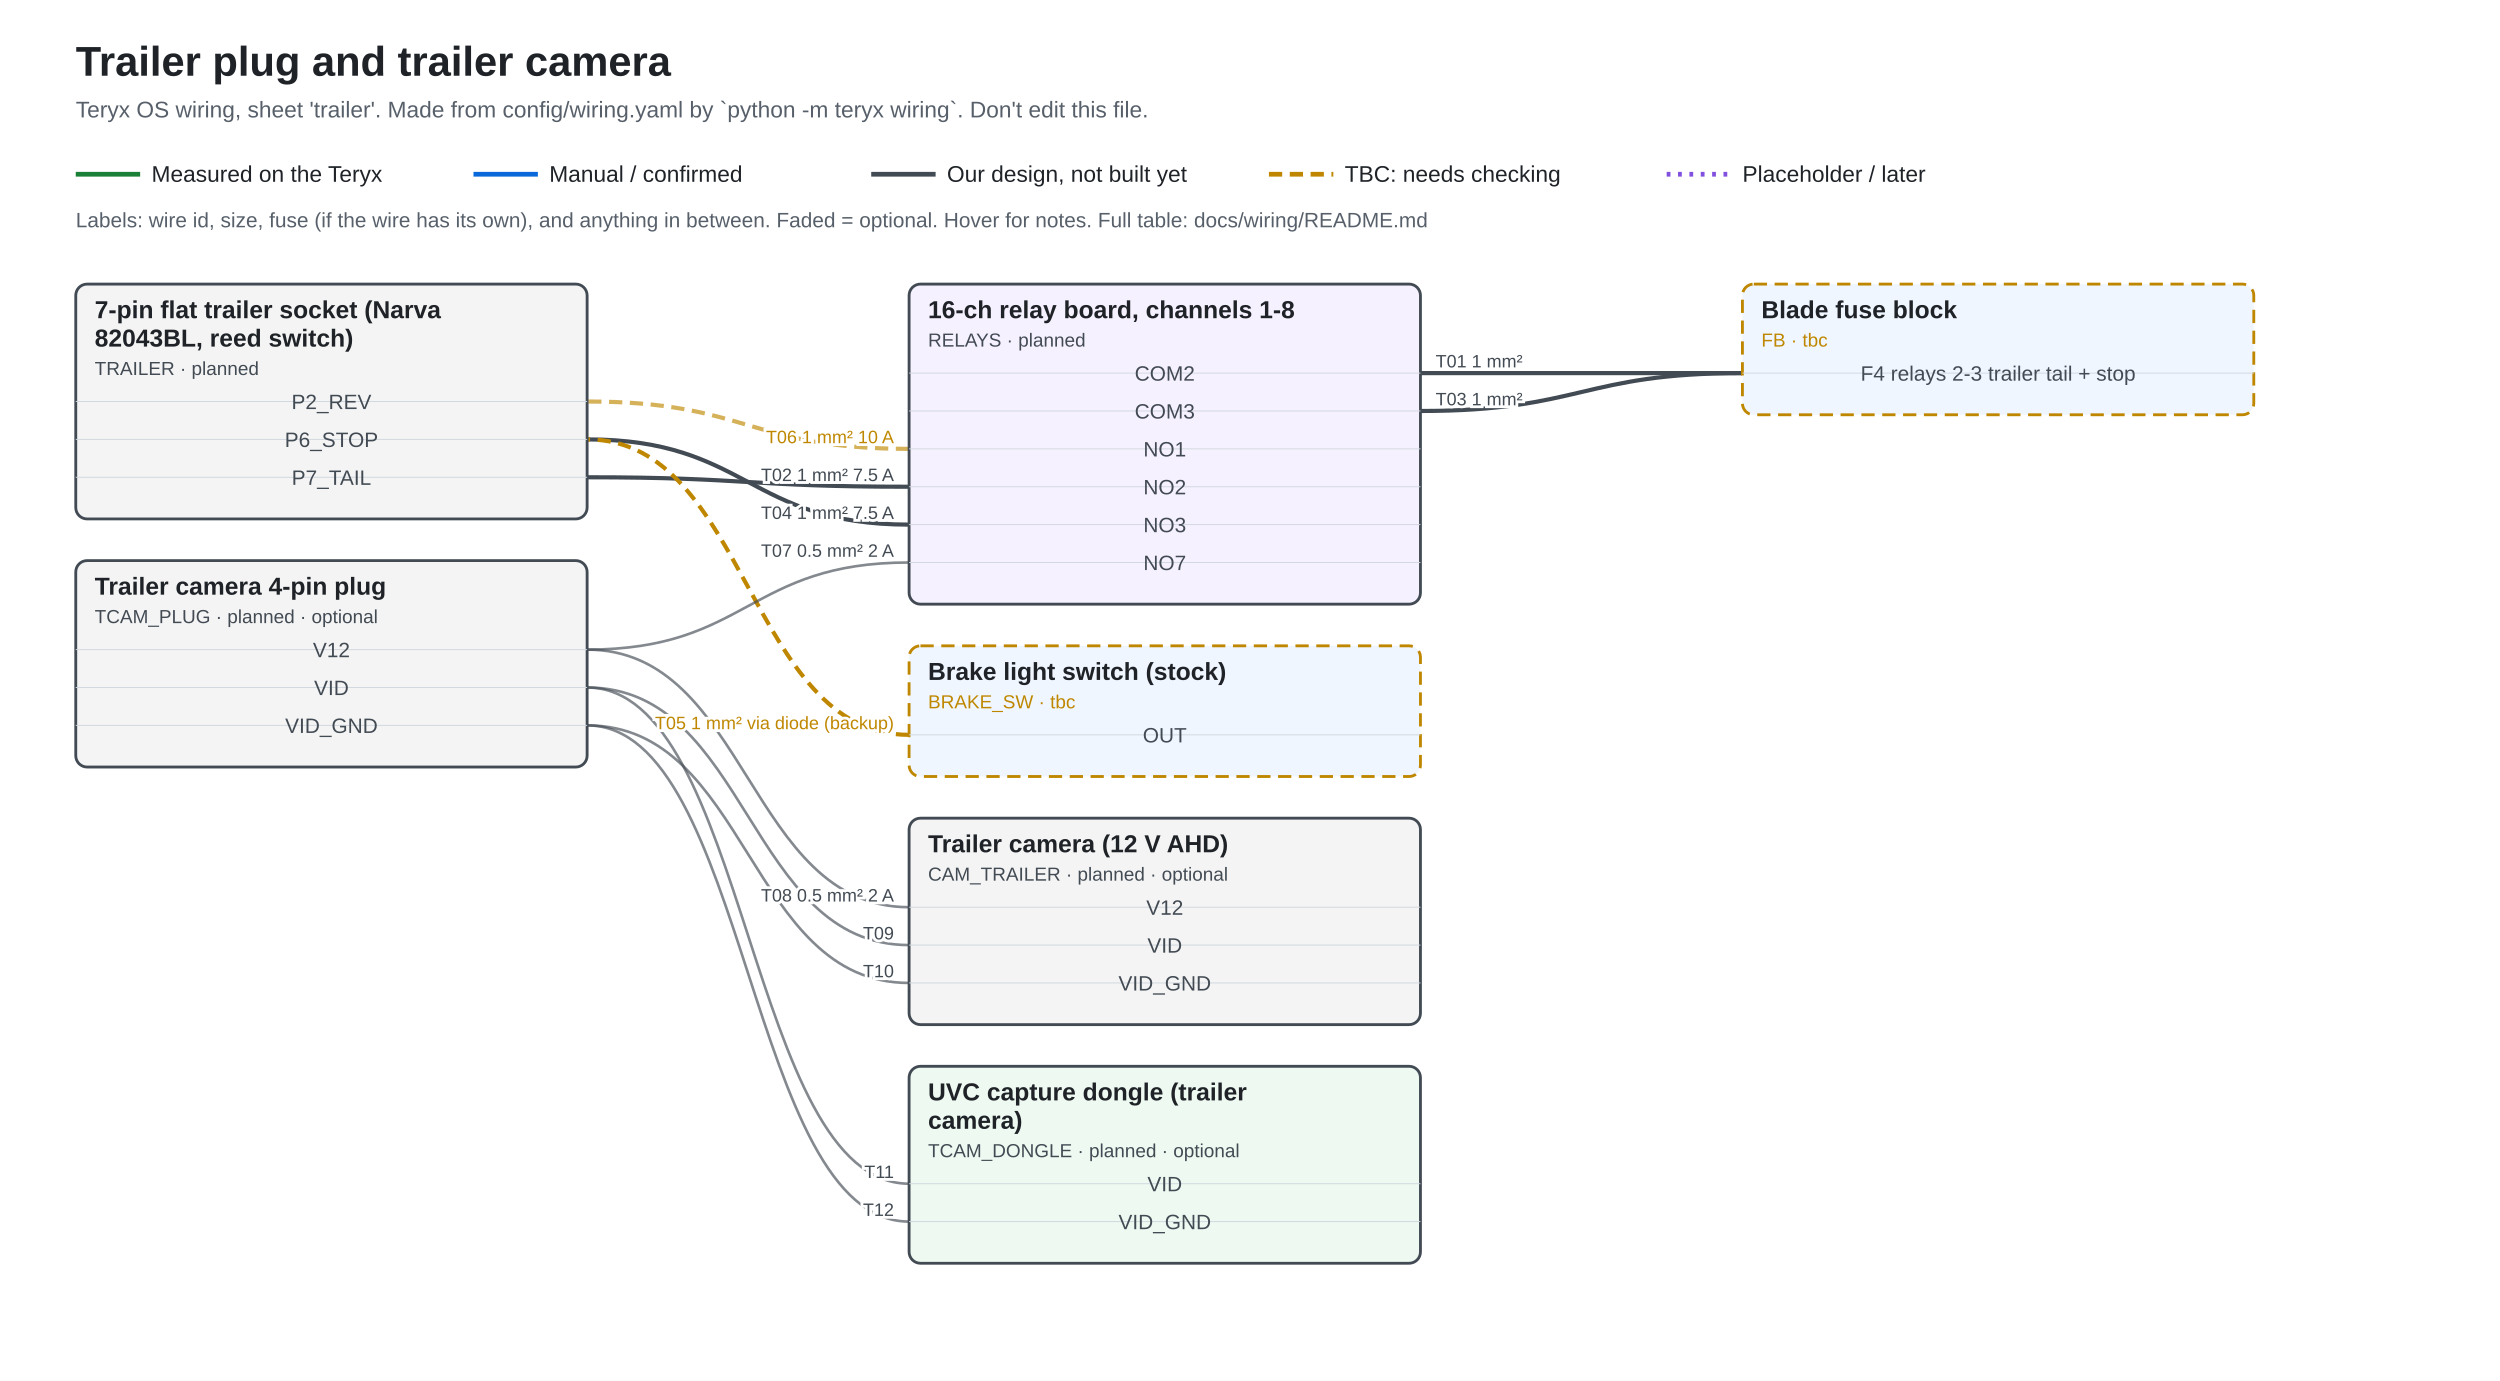
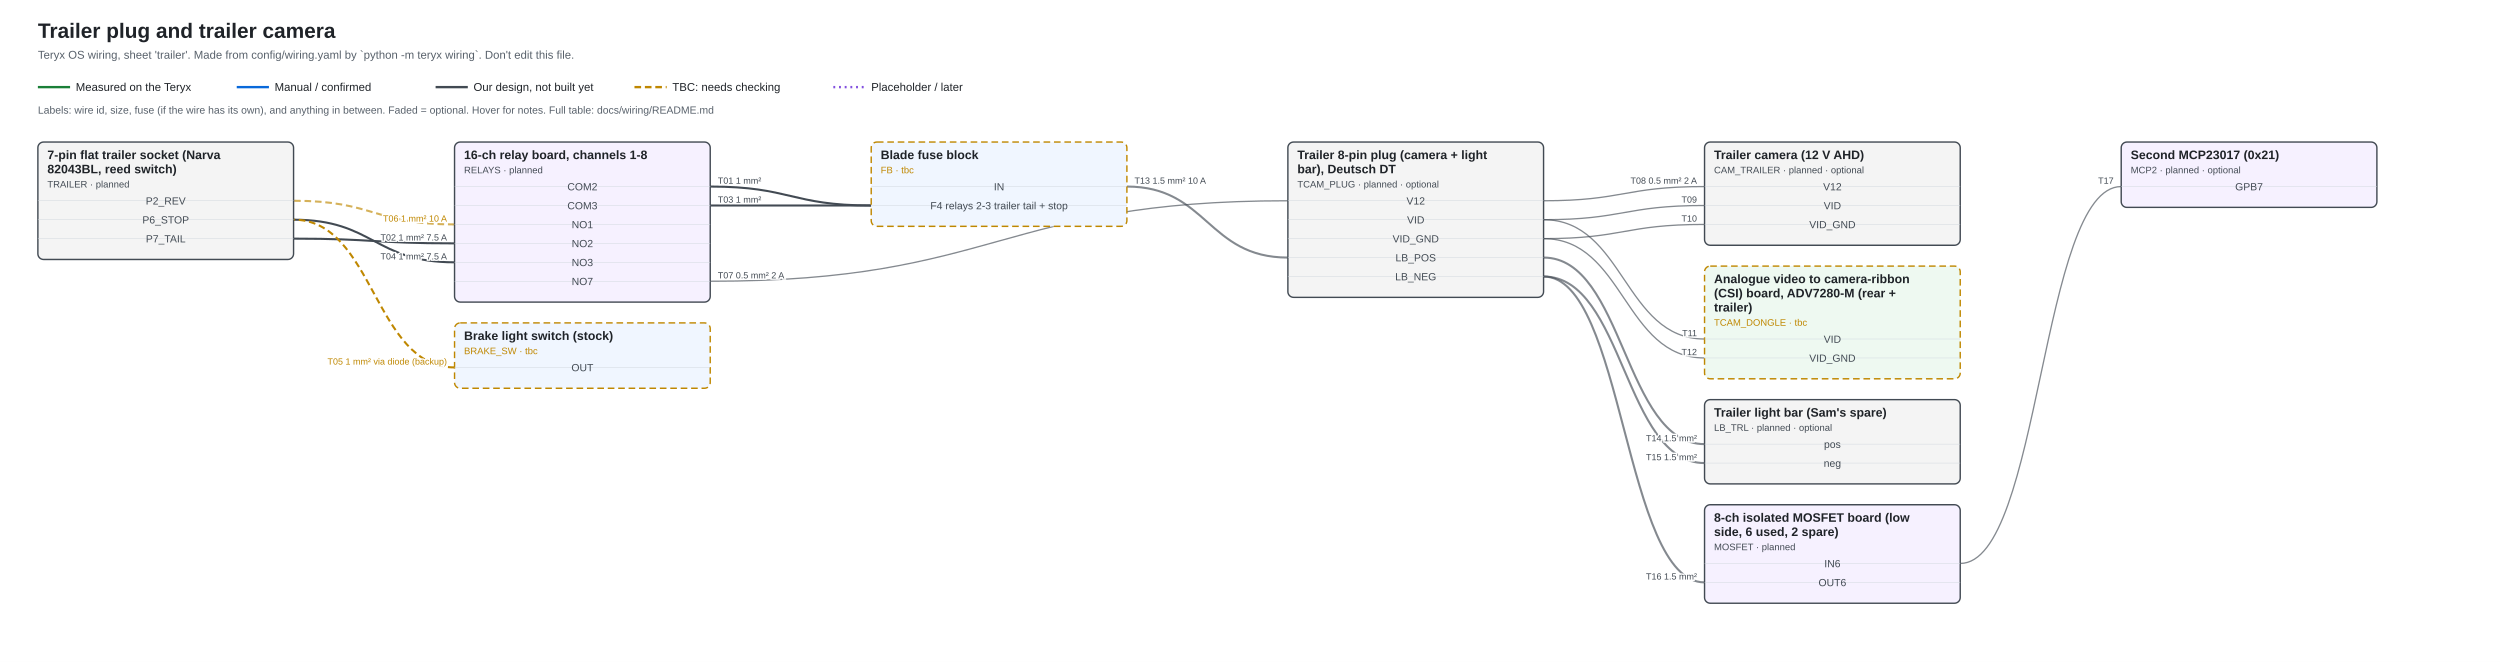
- <svg xmlns="http://www.w3.org/2000/svg" viewBox="0 0 1320 729" width="1320" height="729" font-family="Arial, Helvetica, sans-serif" data-sheet="trailer">
-   <rect width="1320" height="729" fill="#ffffff" />
+ <svg xmlns="http://www.w3.org/2000/svg" viewBox="0 0 2640 699" width="2640" height="699" font-family="Arial, Helvetica, sans-serif" data-sheet="trailer">
+   <rect width="2640" height="699" fill="#ffffff" />
  <text x="40" y="40" font-size="22" text-anchor="start" font-weight="bold" fill="#1f2328">Trailer plug and trailer camera</text>
  <text x="40" y="62" font-size="12" text-anchor="start" font-weight="normal" fill="#57606a">Teryx OS wiring, sheet 'trailer'. Made from config/wiring.yaml by `python -m teryx wiring`. Don't edit this file.</text>
  <line x1="40" y1="92" x2="74" y2="92" stroke="#1a7f37" stroke-width="2.5" />
  <text x="80" y="96" font-size="12" text-anchor="start" font-weight="normal" fill="#1f2328">Measured on the Teryx</text>
  <line x1="250" y1="92" x2="284" y2="92" stroke="#0969da" stroke-width="2.5" />
  <text x="290" y="96" font-size="12" text-anchor="start" font-weight="normal" fill="#1f2328">Manual / confirmed</text>
  <line x1="460" y1="92" x2="494" y2="92" stroke="#424a53" stroke-width="2.5" />
  <text x="500" y="96" font-size="12" text-anchor="start" font-weight="normal" fill="#1f2328">Our design, not built yet</text>
  <line x1="670" y1="92" x2="704" y2="92" stroke="#bf8700" stroke-width="2.5" stroke-dasharray="7 4" />
  <text x="710" y="96" font-size="12" text-anchor="start" font-weight="normal" fill="#1f2328">TBC: needs checking</text>
  <line x1="880" y1="92" x2="914" y2="92" stroke="#8250df" stroke-width="2.5" stroke-dasharray="2 4" />
  <text x="920" y="96" font-size="12" text-anchor="start" font-weight="normal" fill="#1f2328">Placeholder / later</text>
  <text x="40" y="120" font-size="11" text-anchor="start" font-weight="normal" fill="#57606a">Labels: wire id, size, fuse (if the wire has its own), and anything in between. Faded = optional. Hover for notes. Full table: docs/wiring/README.md</text>
  <g data-wire="T01" data-from="FB.F4" data-to="RELAYS.COM2" data-status="planned">
-     <path d="M920,197 C835,197 835,197 750,197" fill="none" stroke="#424a53" stroke-width="2.2" />
+     <path d="M920,217 C835,217 835,197 750,197" fill="none" stroke="#424a53" stroke-width="2.2" />
  </g>
  <g data-wire="T02" data-from="RELAYS.NO2" data-to="TRAILER.P7_TAIL" data-status="planned">
    <path d="M480,257 C395,257 395,252 310,252" fill="none" stroke="#424a53" stroke-width="2.2" />
  </g>
  <g data-wire="T03" data-from="FB.F4" data-to="RELAYS.COM3" data-status="planned">
-     <path d="M920,197 C835,197 835,217 750,217" fill="none" stroke="#424a53" stroke-width="2.2" />
+     <path d="M920,217 C835,217 835,217 750,217" fill="none" stroke="#424a53" stroke-width="2.2" />
  </g>
  <g data-wire="T04" data-from="RELAYS.NO3" data-to="TRAILER.P6_STOP" data-status="planned">
    <path d="M480,277 C395,277 395,232 310,232" fill="none" stroke="#424a53" stroke-width="2.2" />
  </g>
  <g data-wire="T05" data-from="BRAKE_SW.OUT" data-to="TRAILER.P6_STOP" data-status="tbc">
    <path d="M480,388 C395,388 395,232 310,232" fill="none" stroke="#bf8700" stroke-width="2.2" stroke-dasharray="7 4" />
  </g>
  <g data-wire="T06" data-from="RELAYS.NO1" data-to="TRAILER.P2_REV" data-status="tbc">
    <path d="M480,237 C395,237 395,212 310,212" fill="none" stroke="#bf8700" stroke-width="2.2" stroke-dasharray="7 4" stroke-opacity="0.65" />
  </g>
  <g data-wire="T07" data-from="RELAYS.NO7" data-to="TCAM_PLUG.V12" data-status="planned">
-     <path d="M480,297 C395,297 395,343 310,343" fill="none" stroke="#424a53" stroke-width="1.4" stroke-opacity="0.65" />
+     <path d="M750,297 C1055,297 1055,212 1360,212" fill="none" stroke="#424a53" stroke-width="1.4" stroke-opacity="0.65" />
  </g>
  <g data-wire="T08" data-from="TCAM_PLUG.V12" data-to="CAM_TRAILER.V12" data-status="planned">
-     <path d="M310,343 C395,343 395,479 480,479" fill="none" stroke="#424a53" stroke-width="1.4" stroke-opacity="0.65" />
+     <path d="M1630,212 C1715,212 1715,197 1800,197" fill="none" stroke="#424a53" stroke-width="1.4" stroke-opacity="0.65" />
  </g>
  <g data-wire="T09" data-from="CAM_TRAILER.VID" data-to="TCAM_PLUG.VID" data-status="planned">
-     <path d="M480,499 C395,499 395,363 310,363" fill="none" stroke="#424a53" stroke-width="1.4" stroke-opacity="0.65" />
+     <path d="M1800,217 C1715,217 1715,232 1630,232" fill="none" stroke="#424a53" stroke-width="1.4" stroke-opacity="0.65" />
  </g>
  <g data-wire="T10" data-from="CAM_TRAILER.VID_GND" data-to="TCAM_PLUG.VID_GND" data-status="planned">
-     <path d="M480,519 C395,519 395,383 310,383" fill="none" stroke="#424a53" stroke-width="1.4" stroke-opacity="0.65" />
+     <path d="M1800,237 C1715,237 1715,252 1630,252" fill="none" stroke="#424a53" stroke-width="1.4" stroke-opacity="0.65" />
  </g>
  <g data-wire="T11" data-from="TCAM_PLUG.VID" data-to="TCAM_DONGLE.VID" data-status="planned">
-     <path d="M310,363 C395,363 395,625 480,625" fill="none" stroke="#424a53" stroke-width="1.4" stroke-opacity="0.65" />
+     <path d="M1630,232 C1715,232 1715,358 1800,358" fill="none" stroke="#424a53" stroke-width="1.4" stroke-opacity="0.65" />
+   </g>
+   <g data-wire="T13" data-from="FB.IN" data-to="TCAM_PLUG.LB_POS" data-status="planned">
+     <path d="M1190,197 C1275,197 1275,272 1360,272" fill="none" stroke="#424a53" stroke-width="2.2" stroke-opacity="0.65" />
+   </g>
+   <g data-wire="T14" data-from="TCAM_PLUG.LB_POS" data-to="LB_TRL.pos" data-status="planned">
+     <path d="M1630,272 C1715,272 1715,469 1800,469" fill="none" stroke="#424a53" stroke-width="2.2" stroke-opacity="0.65" />
+   </g>
+   <g data-wire="T15" data-from="LB_TRL.neg" data-to="TCAM_PLUG.LB_NEG" data-status="planned">
+     <path d="M1800,489 C1715,489 1715,292 1630,292" fill="none" stroke="#424a53" stroke-width="2.2" stroke-opacity="0.65" />
+   </g>
+   <g data-wire="T16" data-from="TCAM_PLUG.LB_NEG" data-to="MOSFET.OUT6" data-status="planned">
+     <path d="M1630,292 C1715,292 1715,615 1800,615" fill="none" stroke="#424a53" stroke-width="2.2" stroke-opacity="0.65" />
+   </g>
+   <g data-wire="T17" data-from="MCP2.GPB7" data-to="MOSFET.IN6" data-status="planned">
+     <path d="M2240,197 C2155,197 2155,595 2070,595" fill="none" stroke="#424a53" stroke-width="1.4" stroke-opacity="0.65" />
  </g>
  <g data-wire="T12" data-from="TCAM_PLUG.VID_GND" data-to="TCAM_DONGLE.VID_GND" data-status="planned">
-     <path d="M310,383 C395,383 395,645 480,645" fill="none" stroke="#424a53" stroke-width="1.4" stroke-opacity="0.65" />
+     <path d="M1630,252 C1715,252 1715,378 1800,378" fill="none" stroke="#424a53" stroke-width="1.4" stroke-opacity="0.65" />
  </g>
  <g data-device="TRAILER" data-status="planned">
    <rect x="40" y="150" width="270" height="124" rx="6" fill="#f4f4f4" stroke="#424a53" stroke-width="1.5" />
    <text x="50" y="168" font-size="13" text-anchor="start" font-weight="bold" fill="#1f2328">7-pin flat trailer socket (Narva</text>
    <text x="50" y="183" font-size="13" text-anchor="start" font-weight="bold" fill="#1f2328">82043BL, reed switch)</text>
    <text x="50" y="198" font-size="10" text-anchor="start" font-weight="normal" fill="#424a53">TRAILER · planned</text>
    <line x1="40" y1="212" x2="310" y2="212" stroke="#d0d7de" stroke-width="0.5" />
    <text x="175" y="216" font-size="11" text-anchor="middle" font-weight="normal" fill="#424a53">P2_REV</text>
    <line x1="40" y1="232" x2="310" y2="232" stroke="#d0d7de" stroke-width="0.5" />
    <text x="175" y="236" font-size="11" text-anchor="middle" font-weight="normal" fill="#424a53">P6_STOP</text>
    <line x1="40" y1="252" x2="310" y2="252" stroke="#d0d7de" stroke-width="0.5" />
    <text x="175" y="256" font-size="11" text-anchor="middle" font-weight="normal" fill="#424a53">P7_TAIL</text>
-   </g>
-   <g data-device="TCAM_PLUG" data-status="planned">
-     <rect x="40" y="296" width="270" height="109" rx="6" fill="#f4f4f4" stroke="#424a53" stroke-width="1.5" />
-     <text x="50" y="314" font-size="13" text-anchor="start" font-weight="bold" fill="#1f2328">Trailer camera 4-pin plug</text>
-     <text x="50" y="329" font-size="10" text-anchor="start" font-weight="normal" fill="#424a53">TCAM_PLUG · planned · optional</text>
-     <line x1="40" y1="343" x2="310" y2="343" stroke="#d0d7de" stroke-width="0.5" />
-     <text x="175" y="347" font-size="11" text-anchor="middle" font-weight="normal" fill="#424a53">V12</text>
-     <line x1="40" y1="363" x2="310" y2="363" stroke="#d0d7de" stroke-width="0.5" />
-     <text x="175" y="367" font-size="11" text-anchor="middle" font-weight="normal" fill="#424a53">VID</text>
-     <line x1="40" y1="383" x2="310" y2="383" stroke="#d0d7de" stroke-width="0.5" />
-     <text x="175" y="387" font-size="11" text-anchor="middle" font-weight="normal" fill="#424a53">VID_GND</text>
  </g>
  <g data-device="RELAYS" data-status="planned">
    <rect x="480" y="150" width="270" height="169" rx="6" fill="#f6f1ff" stroke="#424a53" stroke-width="1.5" />
    <text x="490" y="168" font-size="13" text-anchor="start" font-weight="bold" fill="#1f2328">16-ch relay board, channels 1-8</text>
    <text x="490" y="183" font-size="10" text-anchor="start" font-weight="normal" fill="#424a53">RELAYS · planned</text>
    <line x1="480" y1="197" x2="750" y2="197" stroke="#d0d7de" stroke-width="0.5" />
    <text x="615" y="201" font-size="11" text-anchor="middle" font-weight="normal" fill="#424a53">COM2</text>
    <line x1="480" y1="217" x2="750" y2="217" stroke="#d0d7de" stroke-width="0.5" />
    <text x="615" y="221" font-size="11" text-anchor="middle" font-weight="normal" fill="#424a53">COM3</text>
    <line x1="480" y1="237" x2="750" y2="237" stroke="#d0d7de" stroke-width="0.5" />
    <text x="615" y="241" font-size="11" text-anchor="middle" font-weight="normal" fill="#424a53">NO1</text>
    <line x1="480" y1="257" x2="750" y2="257" stroke="#d0d7de" stroke-width="0.5" />
    <text x="615" y="261" font-size="11" text-anchor="middle" font-weight="normal" fill="#424a53">NO2</text>
    <line x1="480" y1="277" x2="750" y2="277" stroke="#d0d7de" stroke-width="0.5" />
    <text x="615" y="281" font-size="11" text-anchor="middle" font-weight="normal" fill="#424a53">NO3</text>
    <line x1="480" y1="297" x2="750" y2="297" stroke="#d0d7de" stroke-width="0.5" />
    <text x="615" y="301" font-size="11" text-anchor="middle" font-weight="normal" fill="#424a53">NO7</text>
  </g>
  <g data-device="BRAKE_SW" data-status="tbc">
    <rect x="480" y="341" width="270" height="69" rx="6" fill="#f0f6ff" stroke="#bf8700" stroke-width="1.5" stroke-dasharray="7 4" />
    <text x="490" y="359" font-size="13" text-anchor="start" font-weight="bold" fill="#1f2328">Brake light switch (stock)</text>
    <text x="490" y="374" font-size="10" text-anchor="start" font-weight="normal" fill="#bf8700">BRAKE_SW · tbc</text>
    <line x1="480" y1="388" x2="750" y2="388" stroke="#d0d7de" stroke-width="0.5" />
    <text x="615" y="392" font-size="11" text-anchor="middle" font-weight="normal" fill="#424a53">OUT</text>
  </g>
-   <g data-device="CAM_TRAILER" data-status="planned">
-     <rect x="480" y="432" width="270" height="109" rx="6" fill="#f4f4f4" stroke="#424a53" stroke-width="1.5" />
-     <text x="490" y="450" font-size="13" text-anchor="start" font-weight="bold" fill="#1f2328">Trailer camera (12 V AHD)</text>
-     <text x="490" y="465" font-size="10" text-anchor="start" font-weight="normal" fill="#424a53">CAM_TRAILER · planned · optional</text>
-     <line x1="480" y1="479" x2="750" y2="479" stroke="#d0d7de" stroke-width="0.5" />
-     <text x="615" y="483" font-size="11" text-anchor="middle" font-weight="normal" fill="#424a53">V12</text>
-     <line x1="480" y1="499" x2="750" y2="499" stroke="#d0d7de" stroke-width="0.5" />
-     <text x="615" y="503" font-size="11" text-anchor="middle" font-weight="normal" fill="#424a53">VID</text>
-     <line x1="480" y1="519" x2="750" y2="519" stroke="#d0d7de" stroke-width="0.5" />
-     <text x="615" y="523" font-size="11" text-anchor="middle" font-weight="normal" fill="#424a53">VID_GND</text>
-   </g>
-   <g data-device="TCAM_DONGLE" data-status="planned">
-     <rect x="480" y="563" width="270" height="104" rx="6" fill="#eef9f1" stroke="#424a53" stroke-width="1.5" />
-     <text x="490" y="581" font-size="13" text-anchor="start" font-weight="bold" fill="#1f2328">UVC capture dongle (trailer</text>
-     <text x="490" y="596" font-size="13" text-anchor="start" font-weight="bold" fill="#1f2328">camera)</text>
-     <text x="490" y="611" font-size="10" text-anchor="start" font-weight="normal" fill="#424a53">TCAM_DONGLE · planned · optional</text>
-     <line x1="480" y1="625" x2="750" y2="625" stroke="#d0d7de" stroke-width="0.5" />
-     <text x="615" y="629" font-size="11" text-anchor="middle" font-weight="normal" fill="#424a53">VID</text>
-     <line x1="480" y1="645" x2="750" y2="645" stroke="#d0d7de" stroke-width="0.5" />
-     <text x="615" y="649" font-size="11" text-anchor="middle" font-weight="normal" fill="#424a53">VID_GND</text>
-   </g>
  <g data-device="FB" data-status="tbc">
-     <rect x="920" y="150" width="270" height="69" rx="6" fill="#f0f6ff" stroke="#bf8700" stroke-width="1.5" stroke-dasharray="7 4" />
+     <rect x="920" y="150" width="270" height="89" rx="6" fill="#f0f6ff" stroke="#bf8700" stroke-width="1.5" stroke-dasharray="7 4" />
    <text x="930" y="168" font-size="13" text-anchor="start" font-weight="bold" fill="#1f2328">Blade fuse block</text>
    <text x="930" y="183" font-size="10" text-anchor="start" font-weight="normal" fill="#bf8700">FB · tbc</text>
    <line x1="920" y1="197" x2="1190" y2="197" stroke="#d0d7de" stroke-width="0.5" />
-     <text x="1055" y="201" font-size="11" text-anchor="middle" font-weight="normal" fill="#424a53">F4  relays 2-3 trailer tail + stop</text>
+     <text x="1055" y="201" font-size="11" text-anchor="middle" font-weight="normal" fill="#424a53">IN</text>
+     <line x1="920" y1="217" x2="1190" y2="217" stroke="#d0d7de" stroke-width="0.5" />
+     <text x="1055" y="221" font-size="11" text-anchor="middle" font-weight="normal" fill="#424a53">F4  relays 2-3 trailer tail + stop</text>
+   </g>
+   <g data-device="TCAM_PLUG" data-status="planned">
+     <rect x="1360" y="150" width="270" height="164" rx="6" fill="#f4f4f4" stroke="#424a53" stroke-width="1.5" />
+     <text x="1370" y="168" font-size="13" text-anchor="start" font-weight="bold" fill="#1f2328">Trailer 8-pin plug (camera + light</text>
+     <text x="1370" y="183" font-size="13" text-anchor="start" font-weight="bold" fill="#1f2328">bar), Deutsch DT</text>
+     <text x="1370" y="198" font-size="10" text-anchor="start" font-weight="normal" fill="#424a53">TCAM_PLUG · planned · optional</text>
+     <line x1="1360" y1="212" x2="1630" y2="212" stroke="#d0d7de" stroke-width="0.5" />
+     <text x="1495" y="216" font-size="11" text-anchor="middle" font-weight="normal" fill="#424a53">V12</text>
+     <line x1="1360" y1="232" x2="1630" y2="232" stroke="#d0d7de" stroke-width="0.5" />
+     <text x="1495" y="236" font-size="11" text-anchor="middle" font-weight="normal" fill="#424a53">VID</text>
+     <line x1="1360" y1="252" x2="1630" y2="252" stroke="#d0d7de" stroke-width="0.5" />
+     <text x="1495" y="256" font-size="11" text-anchor="middle" font-weight="normal" fill="#424a53">VID_GND</text>
+     <line x1="1360" y1="272" x2="1630" y2="272" stroke="#d0d7de" stroke-width="0.5" />
+     <text x="1495" y="276" font-size="11" text-anchor="middle" font-weight="normal" fill="#424a53">LB_POS</text>
+     <line x1="1360" y1="292" x2="1630" y2="292" stroke="#d0d7de" stroke-width="0.5" />
+     <text x="1495" y="296" font-size="11" text-anchor="middle" font-weight="normal" fill="#424a53">LB_NEG</text>
+   </g>
+   <g data-device="CAM_TRAILER" data-status="planned">
+     <rect x="1800" y="150" width="270" height="109" rx="6" fill="#f4f4f4" stroke="#424a53" stroke-width="1.5" />
+     <text x="1810" y="168" font-size="13" text-anchor="start" font-weight="bold" fill="#1f2328">Trailer camera (12 V AHD)</text>
+     <text x="1810" y="183" font-size="10" text-anchor="start" font-weight="normal" fill="#424a53">CAM_TRAILER · planned · optional</text>
+     <line x1="1800" y1="197" x2="2070" y2="197" stroke="#d0d7de" stroke-width="0.5" />
+     <text x="1935" y="201" font-size="11" text-anchor="middle" font-weight="normal" fill="#424a53">V12</text>
+     <line x1="1800" y1="217" x2="2070" y2="217" stroke="#d0d7de" stroke-width="0.5" />
+     <text x="1935" y="221" font-size="11" text-anchor="middle" font-weight="normal" fill="#424a53">VID</text>
+     <line x1="1800" y1="237" x2="2070" y2="237" stroke="#d0d7de" stroke-width="0.5" />
+     <text x="1935" y="241" font-size="11" text-anchor="middle" font-weight="normal" fill="#424a53">VID_GND</text>
+   </g>
+   <g data-device="TCAM_DONGLE" data-status="tbc">
+     <rect x="1800" y="281" width="270" height="119" rx="6" fill="#eef9f1" stroke="#bf8700" stroke-width="1.5" stroke-dasharray="7 4" />
+     <text x="1810" y="299" font-size="13" text-anchor="start" font-weight="bold" fill="#1f2328">Analogue video to camera-ribbon</text>
+     <text x="1810" y="314" font-size="13" text-anchor="start" font-weight="bold" fill="#1f2328">(CSI) board, ADV7280-M (rear +</text>
+     <text x="1810" y="329" font-size="13" text-anchor="start" font-weight="bold" fill="#1f2328">trailer)</text>
+     <text x="1810" y="344" font-size="10" text-anchor="start" font-weight="normal" fill="#bf8700">TCAM_DONGLE · tbc</text>
+     <line x1="1800" y1="358" x2="2070" y2="358" stroke="#d0d7de" stroke-width="0.5" />
+     <text x="1935" y="362" font-size="11" text-anchor="middle" font-weight="normal" fill="#424a53">VID</text>
+     <line x1="1800" y1="378" x2="2070" y2="378" stroke="#d0d7de" stroke-width="0.5" />
+     <text x="1935" y="382" font-size="11" text-anchor="middle" font-weight="normal" fill="#424a53">VID_GND</text>
+   </g>
+   <g data-device="LB_TRL" data-status="planned">
+     <rect x="1800" y="422" width="270" height="89" rx="6" fill="#f4f4f4" stroke="#424a53" stroke-width="1.5" />
+     <text x="1810" y="440" font-size="13" text-anchor="start" font-weight="bold" fill="#1f2328">Trailer light bar (Sam's spare)</text>
+     <text x="1810" y="455" font-size="10" text-anchor="start" font-weight="normal" fill="#424a53">LB_TRL · planned · optional</text>
+     <line x1="1800" y1="469" x2="2070" y2="469" stroke="#d0d7de" stroke-width="0.5" />
+     <text x="1935" y="473" font-size="11" text-anchor="middle" font-weight="normal" fill="#424a53">pos</text>
+     <line x1="1800" y1="489" x2="2070" y2="489" stroke="#d0d7de" stroke-width="0.5" />
+     <text x="1935" y="493" font-size="11" text-anchor="middle" font-weight="normal" fill="#424a53">neg</text>
+   </g>
+   <g data-device="MOSFET" data-status="planned">
+     <rect x="1800" y="533" width="270" height="104" rx="6" fill="#f6f1ff" stroke="#424a53" stroke-width="1.5" />
+     <text x="1810" y="551" font-size="13" text-anchor="start" font-weight="bold" fill="#1f2328">8-ch isolated MOSFET board (low</text>
+     <text x="1810" y="566" font-size="13" text-anchor="start" font-weight="bold" fill="#1f2328">side, 6 used, 2 spare)</text>
+     <text x="1810" y="581" font-size="10" text-anchor="start" font-weight="normal" fill="#424a53">MOSFET · planned</text>
+     <line x1="1800" y1="595" x2="2070" y2="595" stroke="#d0d7de" stroke-width="0.5" />
+     <text x="1935" y="599" font-size="11" text-anchor="middle" font-weight="normal" fill="#424a53">IN6</text>
+     <line x1="1800" y1="615" x2="2070" y2="615" stroke="#d0d7de" stroke-width="0.5" />
+     <text x="1935" y="619" font-size="11" text-anchor="middle" font-weight="normal" fill="#424a53">OUT6</text>
+   </g>
+   <g data-device="MCP2" data-status="planned">
+     <rect x="2240" y="150" width="270" height="69" rx="6" fill="#f6f1ff" stroke="#424a53" stroke-width="1.5" />
+     <text x="2250" y="168" font-size="13" text-anchor="start" font-weight="bold" fill="#1f2328">Second MCP23017 (0x21)</text>
+     <text x="2250" y="183" font-size="10" text-anchor="start" font-weight="normal" fill="#424a53">MCP2 · planned · optional</text>
+     <line x1="2240" y1="197" x2="2510" y2="197" stroke="#d0d7de" stroke-width="0.5" />
+     <text x="2375" y="201" font-size="11" text-anchor="middle" font-weight="normal" fill="#424a53">GPB7</text>
  </g>
  <text x="758" y="194" font-size="9.5" text-anchor="start" font-weight="normal" fill="#424a53" stroke="#ffffff" stroke-width="3" paint-order="stroke">T01  1 mm²</text>
  <text x="472" y="254" font-size="9.5" text-anchor="end" font-weight="normal" fill="#424a53" stroke="#ffffff" stroke-width="3" paint-order="stroke">T02  1 mm²  7.5 A</text>
  <text x="758" y="214" font-size="9.5" text-anchor="start" font-weight="normal" fill="#424a53" stroke="#ffffff" stroke-width="3" paint-order="stroke">T03  1 mm²</text>
  <text x="472" y="274" font-size="9.5" text-anchor="end" font-weight="normal" fill="#424a53" stroke="#ffffff" stroke-width="3" paint-order="stroke">T04  1 mm²  7.5 A</text>
  <text x="472" y="385" font-size="9.5" text-anchor="end" font-weight="normal" fill="#bf8700" stroke="#ffffff" stroke-width="3" paint-order="stroke">T05  1 mm²  via diode (backup)</text>
  <text x="472" y="234" font-size="9.5" text-anchor="end" font-weight="normal" fill="#bf8700" stroke="#ffffff" stroke-width="3" paint-order="stroke">T06  1 mm²  10 A</text>
-   <text x="472" y="294" font-size="9.5" text-anchor="end" font-weight="normal" fill="#424a53" stroke="#ffffff" stroke-width="3" paint-order="stroke">T07  0.5 mm²  2 A</text>
-   <text x="472" y="476" font-size="9.5" text-anchor="end" font-weight="normal" fill="#424a53" stroke="#ffffff" stroke-width="3" paint-order="stroke">T08  0.5 mm²  2 A</text>
-   <text x="472" y="496" font-size="9.5" text-anchor="end" font-weight="normal" fill="#424a53" stroke="#ffffff" stroke-width="3" paint-order="stroke">T09</text>
-   <text x="472" y="516" font-size="9.5" text-anchor="end" font-weight="normal" fill="#424a53" stroke="#ffffff" stroke-width="3" paint-order="stroke">T10</text>
-   <text x="472" y="622" font-size="9.5" text-anchor="end" font-weight="normal" fill="#424a53" stroke="#ffffff" stroke-width="3" paint-order="stroke">T11</text>
-   <text x="472" y="642" font-size="9.5" text-anchor="end" font-weight="normal" fill="#424a53" stroke="#ffffff" stroke-width="3" paint-order="stroke">T12</text>
+   <text x="758" y="294" font-size="9.5" text-anchor="start" font-weight="normal" fill="#424a53" stroke="#ffffff" stroke-width="3" paint-order="stroke">T07  0.5 mm²  2 A</text>
+   <text x="1792" y="194" font-size="9.5" text-anchor="end" font-weight="normal" fill="#424a53" stroke="#ffffff" stroke-width="3" paint-order="stroke">T08  0.5 mm²  2 A</text>
+   <text x="1792" y="214" font-size="9.5" text-anchor="end" font-weight="normal" fill="#424a53" stroke="#ffffff" stroke-width="3" paint-order="stroke">T09</text>
+   <text x="1792" y="234" font-size="9.5" text-anchor="end" font-weight="normal" fill="#424a53" stroke="#ffffff" stroke-width="3" paint-order="stroke">T10</text>
+   <text x="1792" y="355" font-size="9.5" text-anchor="end" font-weight="normal" fill="#424a53" stroke="#ffffff" stroke-width="3" paint-order="stroke">T11</text>
+   <text x="1198" y="194" font-size="9.5" text-anchor="start" font-weight="normal" fill="#424a53" stroke="#ffffff" stroke-width="3" paint-order="stroke">T13  1.5 mm²  10 A</text>
+   <text x="1792" y="466" font-size="9.5" text-anchor="end" font-weight="normal" fill="#424a53" stroke="#ffffff" stroke-width="3" paint-order="stroke">T14  1.5 mm²</text>
+   <text x="1792" y="486" font-size="9.5" text-anchor="end" font-weight="normal" fill="#424a53" stroke="#ffffff" stroke-width="3" paint-order="stroke">T15  1.5 mm²</text>
+   <text x="1792" y="612" font-size="9.5" text-anchor="end" font-weight="normal" fill="#424a53" stroke="#ffffff" stroke-width="3" paint-order="stroke">T16  1.5 mm²</text>
+   <text x="2232" y="194" font-size="9.5" text-anchor="end" font-weight="normal" fill="#424a53" stroke="#ffffff" stroke-width="3" paint-order="stroke">T17</text>
+   <text x="1792" y="375" font-size="9.5" text-anchor="end" font-weight="normal" fill="#424a53" stroke="#ffffff" stroke-width="3" paint-order="stroke">T12</text>
</svg>
